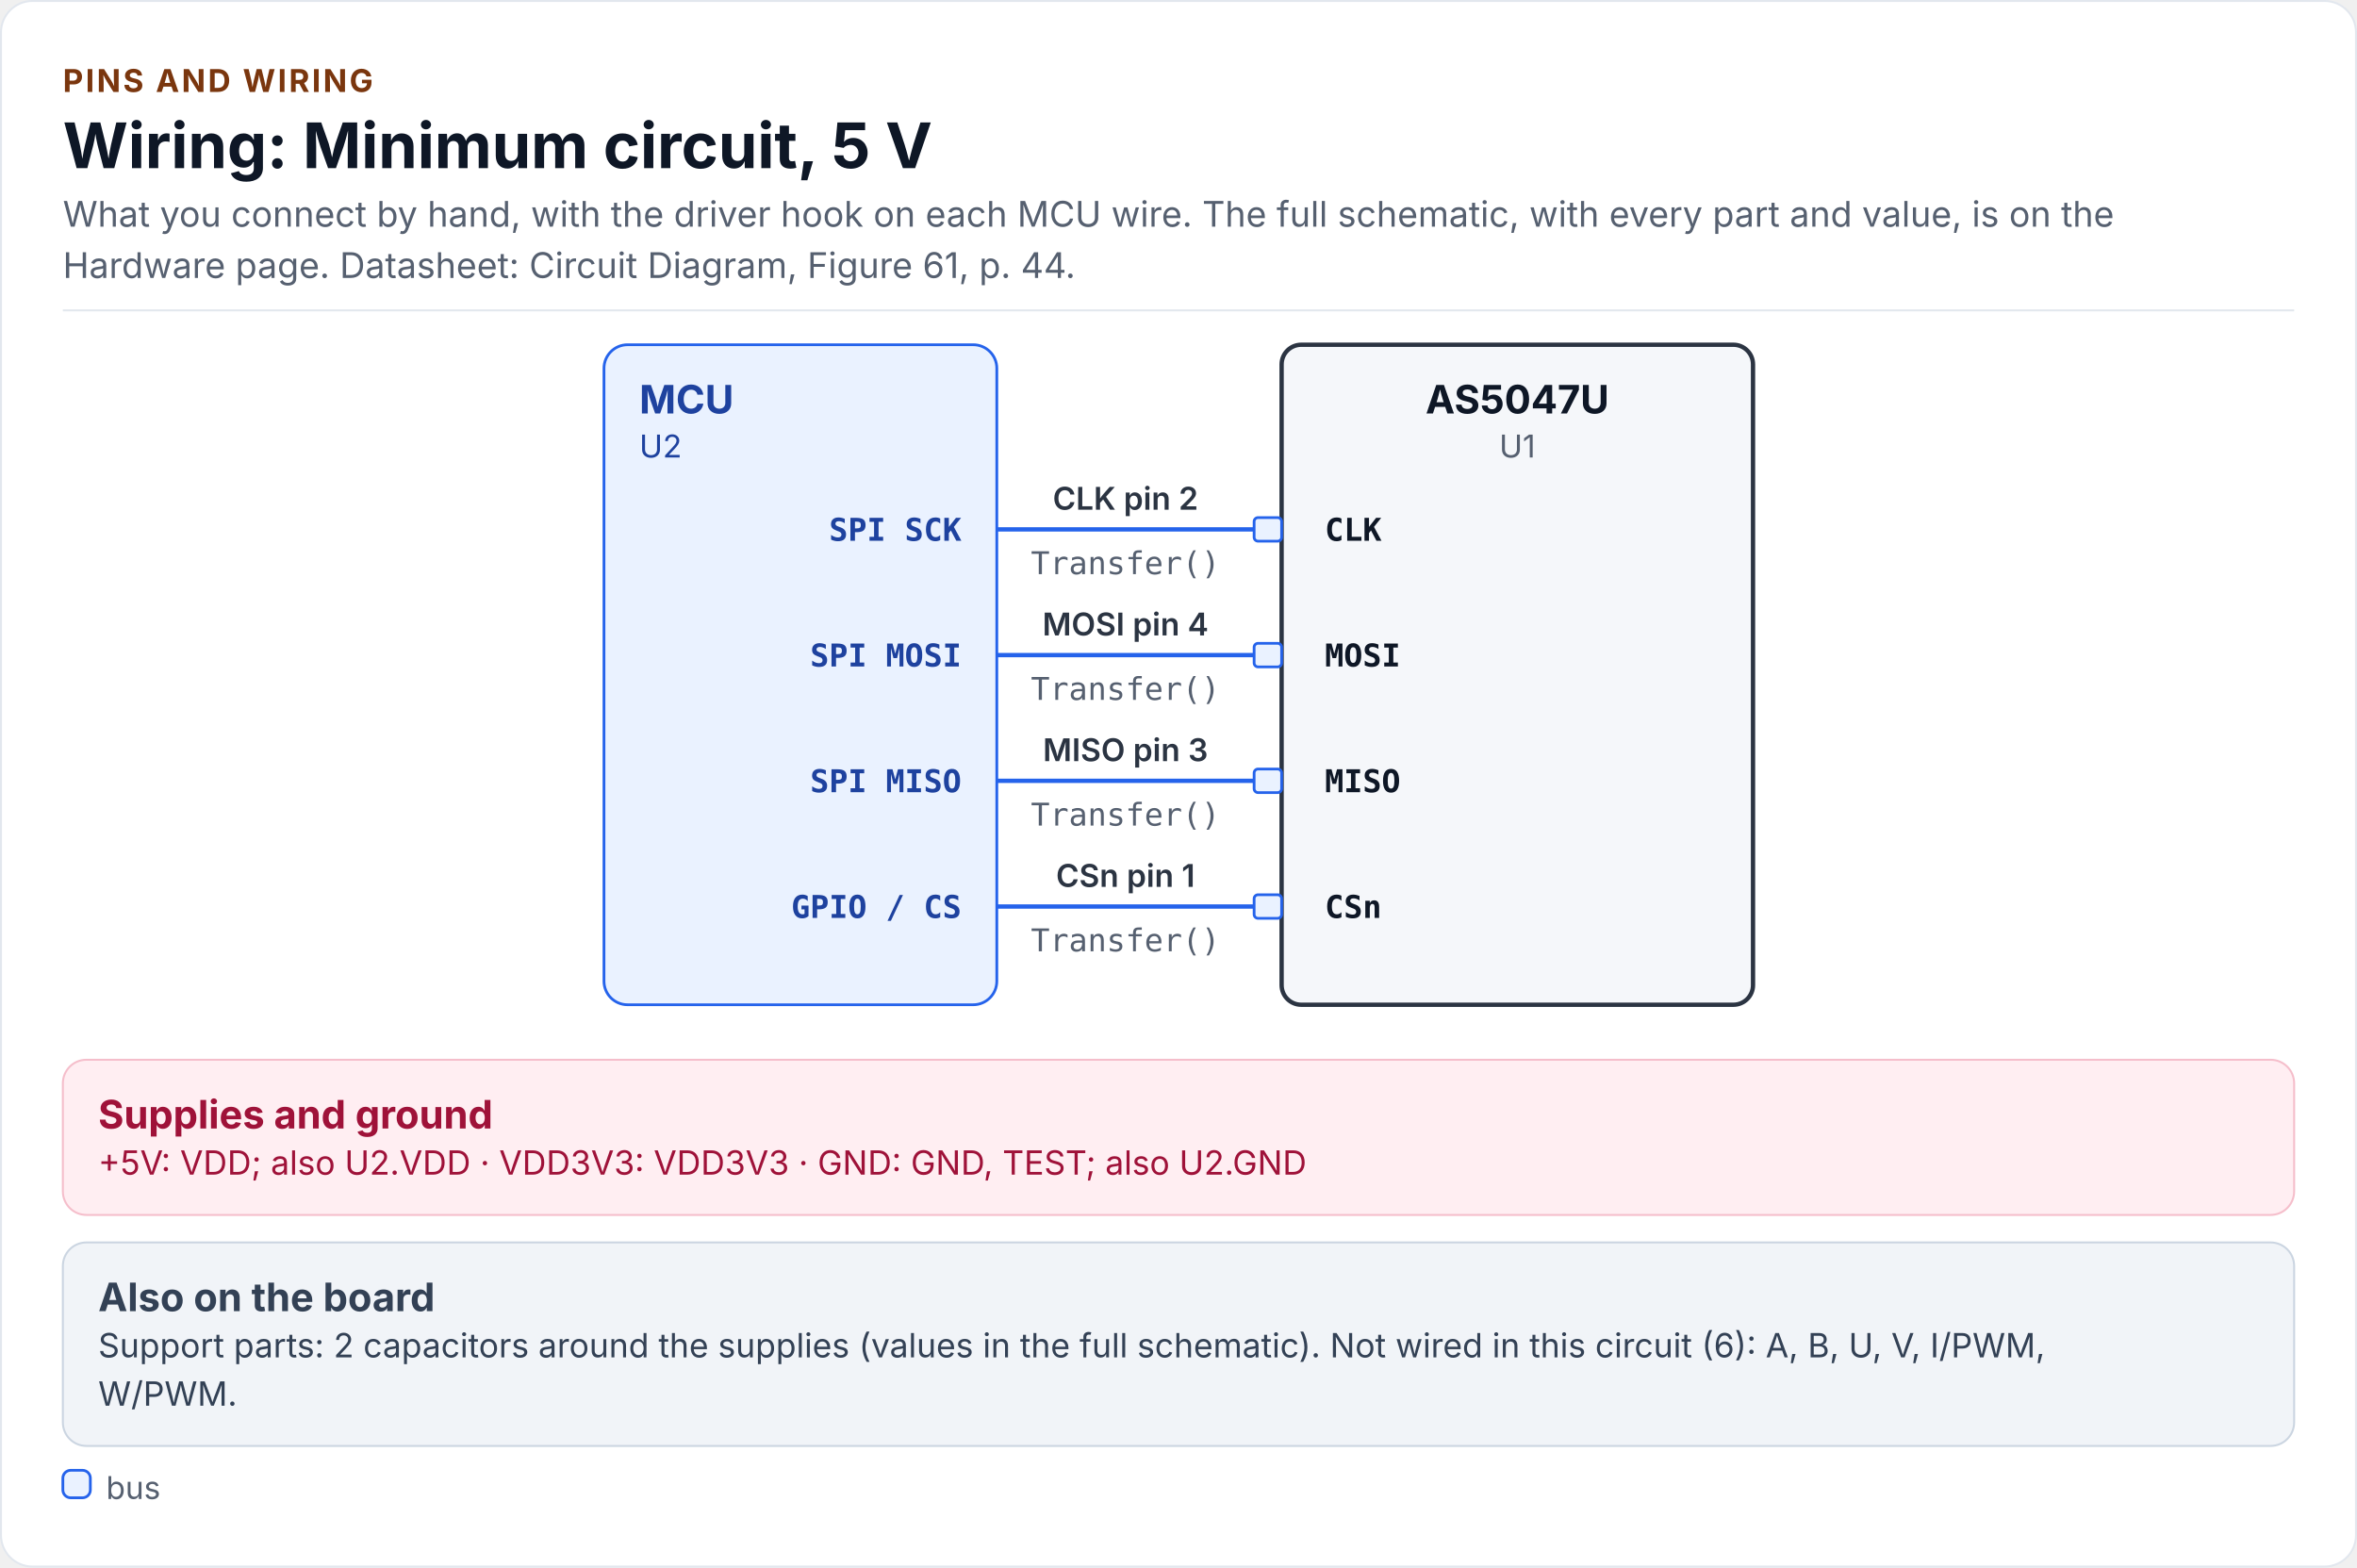
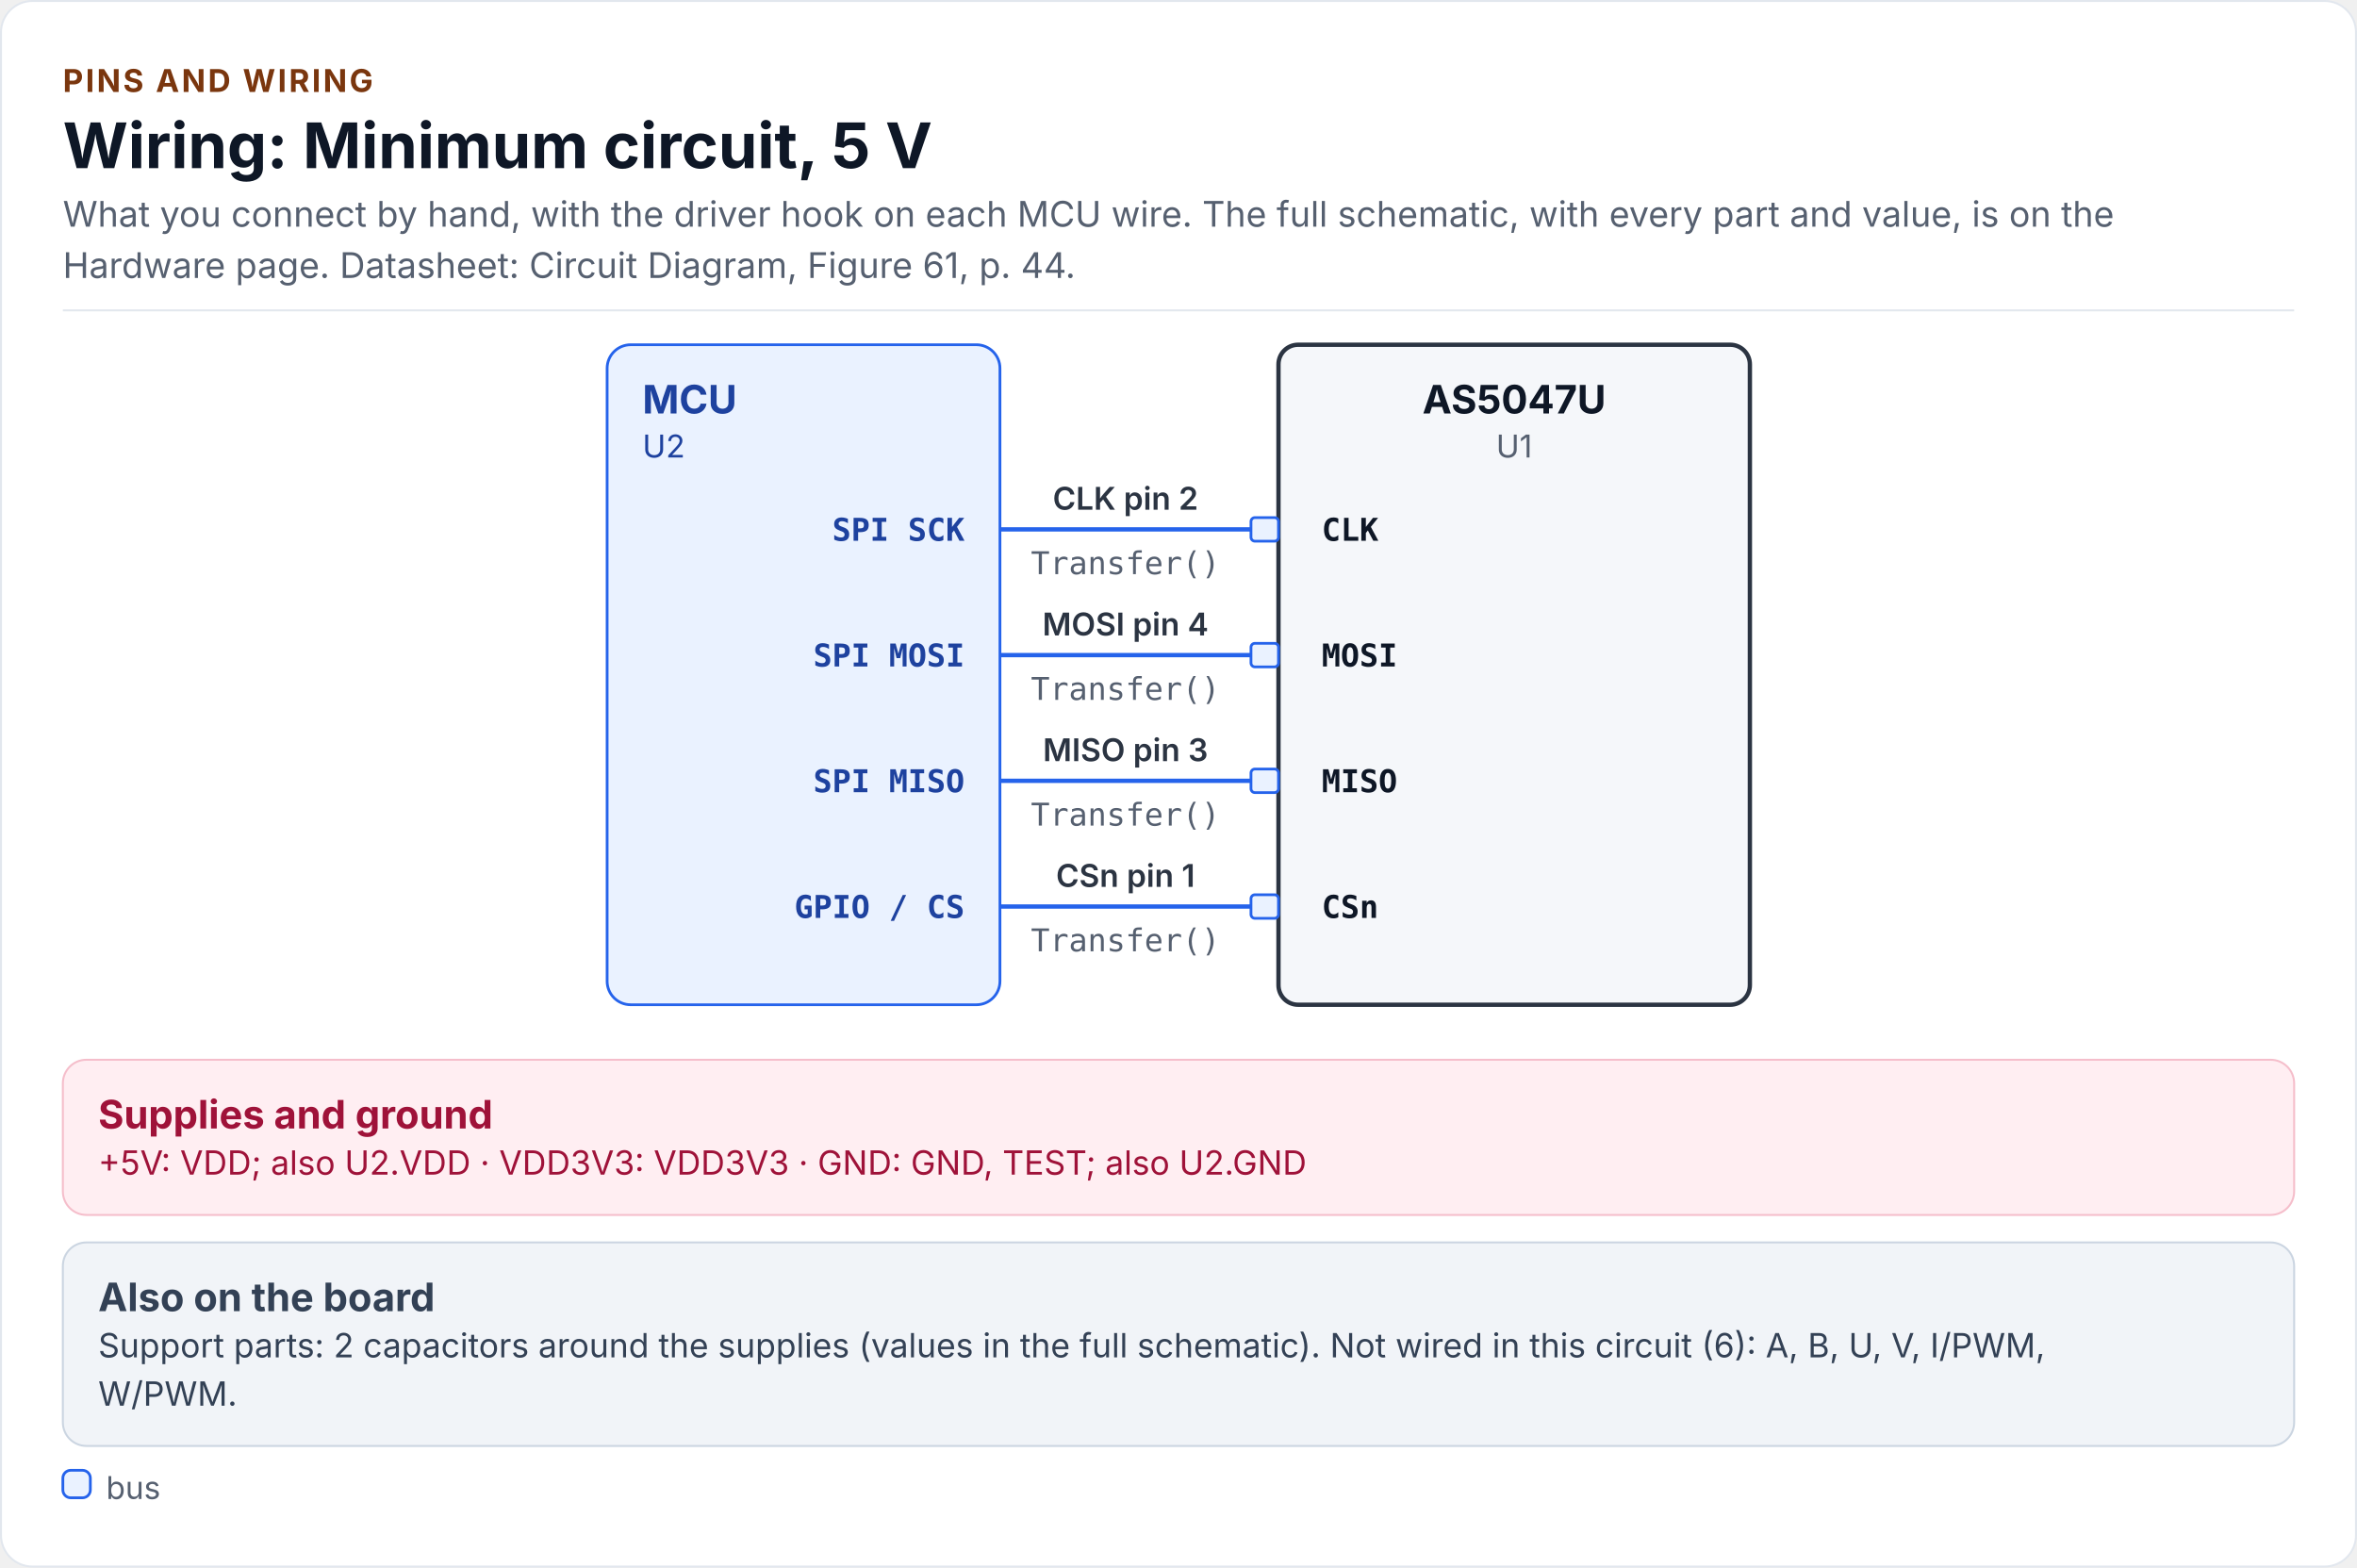
<svg xmlns="http://www.w3.org/2000/svg" width="1200" height="798" viewBox="0 0 1200 798" role="img" aria-labelledby="chip-wiring-typical-title chip-wiring-typical-desc" font-family="Inter, 'Segoe UI', Roboto, 'Helvetica Neue', Arial, sans-serif">
  <rect x="0.5" y="0.5" width="1199" height="797" rx="16" fill="#FFFFFF" stroke="#E2E7EE" />
  <text x="32" y="46.8" font-size="16" font-weight="700" letter-spacing="1.2" fill="#7A360E">PINS AND WIRING</text>
  <text x="32" y="85.6" font-size="32" font-weight="700" fill="#0E1726">Wiring: Minimum circuit, 5 V</text>
  <text x="32" y="115.4" font-size="18" fill="#566070">What you connect by hand, with the driver hook on each MCU wire. The full schematic, with every part and value, is on the</text>
  <text x="32" y="141.5" font-size="18" fill="#566070">Hardware page. Datasheet: Circuit Diagram, Figure 61, p. 44.</text>
  <rect x="32" y="157.5" width="1136" height="1" fill="#E2E7EE" />
-   <path d="M507.5 269.5 L638.5 269.5" fill="none" stroke="#2563EB" stroke-width="2.2" />
-   <path d="M507.5 333.5 L638.5 333.5" fill="none" stroke="#2563EB" stroke-width="2.2" />
-   <path d="M507.5 397.5 L638.5 397.5" fill="none" stroke="#2563EB" stroke-width="2.2" />
-   <path d="M507.5 461.5 L638.5 461.5" fill="none" stroke="#2563EB" stroke-width="2.2" />
-   <rect x="652.5" y="175.5" width="240" height="336" rx="10" fill="#F5F7FA" stroke="#2B3442" stroke-width="2.2" />
-   <rect x="307.5" y="175.5" width="200" height="336" rx="12" fill="#EAF2FF" stroke="#2563EB" stroke-width="1.4" />
+   <path d="M509.1 269.5 L636.9 269.5" fill="none" stroke="#2563EB" stroke-width="2.2" />
+   <path d="M509.1 333.5 L636.9 333.5" fill="none" stroke="#2563EB" stroke-width="2.2" />
+   <path d="M509.1 397.5 L636.9 397.5" fill="none" stroke="#2563EB" stroke-width="2.2" />
+   <path d="M509.1 461.5 L636.9 461.5" fill="none" stroke="#2563EB" stroke-width="2.2" />
+   <rect x="650.9" y="175.5" width="240" height="336" rx="10" fill="#F5F7FA" stroke="#2B3442" stroke-width="2.2" />
+   <rect x="309.1" y="175.5" width="200" height="336" rx="12" fill="#EAF2FF" stroke="#2563EB" stroke-width="1.4" />
  <rect x="32" y="539.5" width="1136" height="79" rx="12" fill="#FFEEF2" stroke="#F5BECB" stroke-width="1" />
  <rect x="32" y="632.5" width="1136" height="103.6" rx="12" fill="#F1F4F8" stroke="#CBD5E1" stroke-width="1" />
-   <text x="772.5" y="210.5" font-size="20" font-weight="700" text-anchor="middle" fill="#0E1726">AS5047U</text>
-   <text x="772.5" y="232.9" font-size="16" text-anchor="middle" fill="#566070">U1</text>
-   <text x="325.5" y="210.5" font-size="20" font-weight="700" fill="#1E429F">MCU</text>
-   <text x="325.5" y="232.9" font-size="16" fill="#1E429F">U2</text>
-   <text x="489.5" y="275.3" font-size="16" font-weight="600" font-family="'JetBrains Mono', 'SFMono-Regular', Menlo, Consolas, monospace" text-anchor="end" fill="#1E429F">SPI SCK</text>
-   <text x="674.5" y="275.3" font-size="16" font-weight="700" font-family="'JetBrains Mono', 'SFMono-Regular', Menlo, Consolas, monospace" fill="#0E1726">CLK</text>
-   <rect x="638.5" y="263.5" width="14" height="12" rx="2" fill="#EAF2FF" stroke="#2563EB" stroke-width="1.4" />
+   <text x="770.9" y="210.5" font-size="20" font-weight="700" text-anchor="middle" fill="#0E1726">AS5047U</text>
+   <text x="770.9" y="232.9" font-size="16" text-anchor="middle" fill="#566070">U1</text>
+   <text x="327.1" y="210.5" font-size="20" font-weight="700" fill="#1E429F">MCU</text>
+   <text x="327.1" y="232.9" font-size="16" fill="#1E429F">U2</text>
+   <text x="491.1" y="275.3" font-size="16" font-weight="600" font-family="'JetBrains Mono', 'SFMono-Regular', Menlo, Consolas, monospace" text-anchor="end" fill="#1E429F">SPI SCK</text>
+   <text x="672.9" y="275.3" font-size="16" font-weight="700" font-family="'JetBrains Mono', 'SFMono-Regular', Menlo, Consolas, monospace" fill="#0E1726">CLK</text>
+   <rect x="636.9" y="263.5" width="14" height="12" rx="2" fill="#EAF2FF" stroke="#2563EB" stroke-width="1.4" />
  <text x="573" y="259.5" font-size="16" font-weight="600" text-anchor="middle" fill="#2B3442">CLK  pin 2</text>
  <text x="573" y="292.3" font-size="16" font-family="'JetBrains Mono', 'SFMono-Regular', Menlo, Consolas, monospace" text-anchor="middle" fill="#566070">Transfer()</text>
-   <text x="489.5" y="339.3" font-size="16" font-weight="600" font-family="'JetBrains Mono', 'SFMono-Regular', Menlo, Consolas, monospace" text-anchor="end" fill="#1E429F">SPI MOSI</text>
-   <text x="674.5" y="339.3" font-size="16" font-weight="700" font-family="'JetBrains Mono', 'SFMono-Regular', Menlo, Consolas, monospace" fill="#0E1726">MOSI</text>
-   <rect x="638.5" y="327.5" width="14" height="12" rx="2" fill="#EAF2FF" stroke="#2563EB" stroke-width="1.4" />
+   <text x="491.1" y="339.3" font-size="16" font-weight="600" font-family="'JetBrains Mono', 'SFMono-Regular', Menlo, Consolas, monospace" text-anchor="end" fill="#1E429F">SPI MOSI</text>
+   <text x="672.9" y="339.3" font-size="16" font-weight="700" font-family="'JetBrains Mono', 'SFMono-Regular', Menlo, Consolas, monospace" fill="#0E1726">MOSI</text>
+   <rect x="636.9" y="327.5" width="14" height="12" rx="2" fill="#EAF2FF" stroke="#2563EB" stroke-width="1.4" />
  <text x="573" y="323.5" font-size="16" font-weight="600" text-anchor="middle" fill="#2B3442">MOSI  pin 4</text>
  <text x="573" y="356.3" font-size="16" font-family="'JetBrains Mono', 'SFMono-Regular', Menlo, Consolas, monospace" text-anchor="middle" fill="#566070">Transfer()</text>
-   <text x="489.5" y="403.3" font-size="16" font-weight="600" font-family="'JetBrains Mono', 'SFMono-Regular', Menlo, Consolas, monospace" text-anchor="end" fill="#1E429F">SPI MISO</text>
-   <text x="674.5" y="403.3" font-size="16" font-weight="700" font-family="'JetBrains Mono', 'SFMono-Regular', Menlo, Consolas, monospace" fill="#0E1726">MISO</text>
-   <rect x="638.5" y="391.5" width="14" height="12" rx="2" fill="#EAF2FF" stroke="#2563EB" stroke-width="1.4" />
+   <text x="491.1" y="403.3" font-size="16" font-weight="600" font-family="'JetBrains Mono', 'SFMono-Regular', Menlo, Consolas, monospace" text-anchor="end" fill="#1E429F">SPI MISO</text>
+   <text x="672.9" y="403.3" font-size="16" font-weight="700" font-family="'JetBrains Mono', 'SFMono-Regular', Menlo, Consolas, monospace" fill="#0E1726">MISO</text>
+   <rect x="636.9" y="391.5" width="14" height="12" rx="2" fill="#EAF2FF" stroke="#2563EB" stroke-width="1.4" />
  <text x="573" y="387.5" font-size="16" font-weight="600" text-anchor="middle" fill="#2B3442">MISO  pin 3</text>
  <text x="573" y="420.3" font-size="16" font-family="'JetBrains Mono', 'SFMono-Regular', Menlo, Consolas, monospace" text-anchor="middle" fill="#566070">Transfer()</text>
-   <text x="489.5" y="467.3" font-size="16" font-weight="600" font-family="'JetBrains Mono', 'SFMono-Regular', Menlo, Consolas, monospace" text-anchor="end" fill="#1E429F">GPIO / CS</text>
-   <text x="674.5" y="467.3" font-size="16" font-weight="700" font-family="'JetBrains Mono', 'SFMono-Regular', Menlo, Consolas, monospace" fill="#0E1726">CSn</text>
-   <rect x="638.5" y="455.5" width="14" height="12" rx="2" fill="#EAF2FF" stroke="#2563EB" stroke-width="1.4" />
+   <text x="491.1" y="467.3" font-size="16" font-weight="600" font-family="'JetBrains Mono', 'SFMono-Regular', Menlo, Consolas, monospace" text-anchor="end" fill="#1E429F">GPIO / CS</text>
+   <text x="672.9" y="467.3" font-size="16" font-weight="700" font-family="'JetBrains Mono', 'SFMono-Regular', Menlo, Consolas, monospace" fill="#0E1726">CSn</text>
+   <rect x="636.9" y="455.5" width="14" height="12" rx="2" fill="#EAF2FF" stroke="#2563EB" stroke-width="1.4" />
  <text x="573" y="451.5" font-size="16" font-weight="600" text-anchor="middle" fill="#2B3442">CSn  pin 1</text>
  <text x="573" y="484.3" font-size="16" font-family="'JetBrains Mono', 'SFMono-Regular', Menlo, Consolas, monospace" text-anchor="middle" fill="#566070">Transfer()</text>
  <text x="50" y="574.5" font-size="20" font-weight="700" fill="#9F1239">Supplies and ground</text>
  <text x="50" y="598" font-size="17" fill="#9F1239">+5V: VDD; also U2.VDD · VDD3V3: VDD3V3 · GND: GND, TEST; also U2.GND</text>
  <text x="50" y="667.5" font-size="20" font-weight="700" fill="#334155">Also on the board</text>
  <text x="50" y="691" font-size="17" fill="#334155">Support parts: 2 capacitors around the supplies (values in the full schematic). Not wired in this circuit (6): A, B, U, V, I/PWM,</text>
  <text x="50" y="715.6" font-size="17" fill="#334155">W/PWM.</text>
  <rect x="32" y="748.5" width="14" height="14" rx="4" fill="#EAF2FF" stroke="#2563EB" stroke-width="1.4" />
  <text x="54" y="763.1" font-size="16" fill="#566070">bus</text>
</svg>
